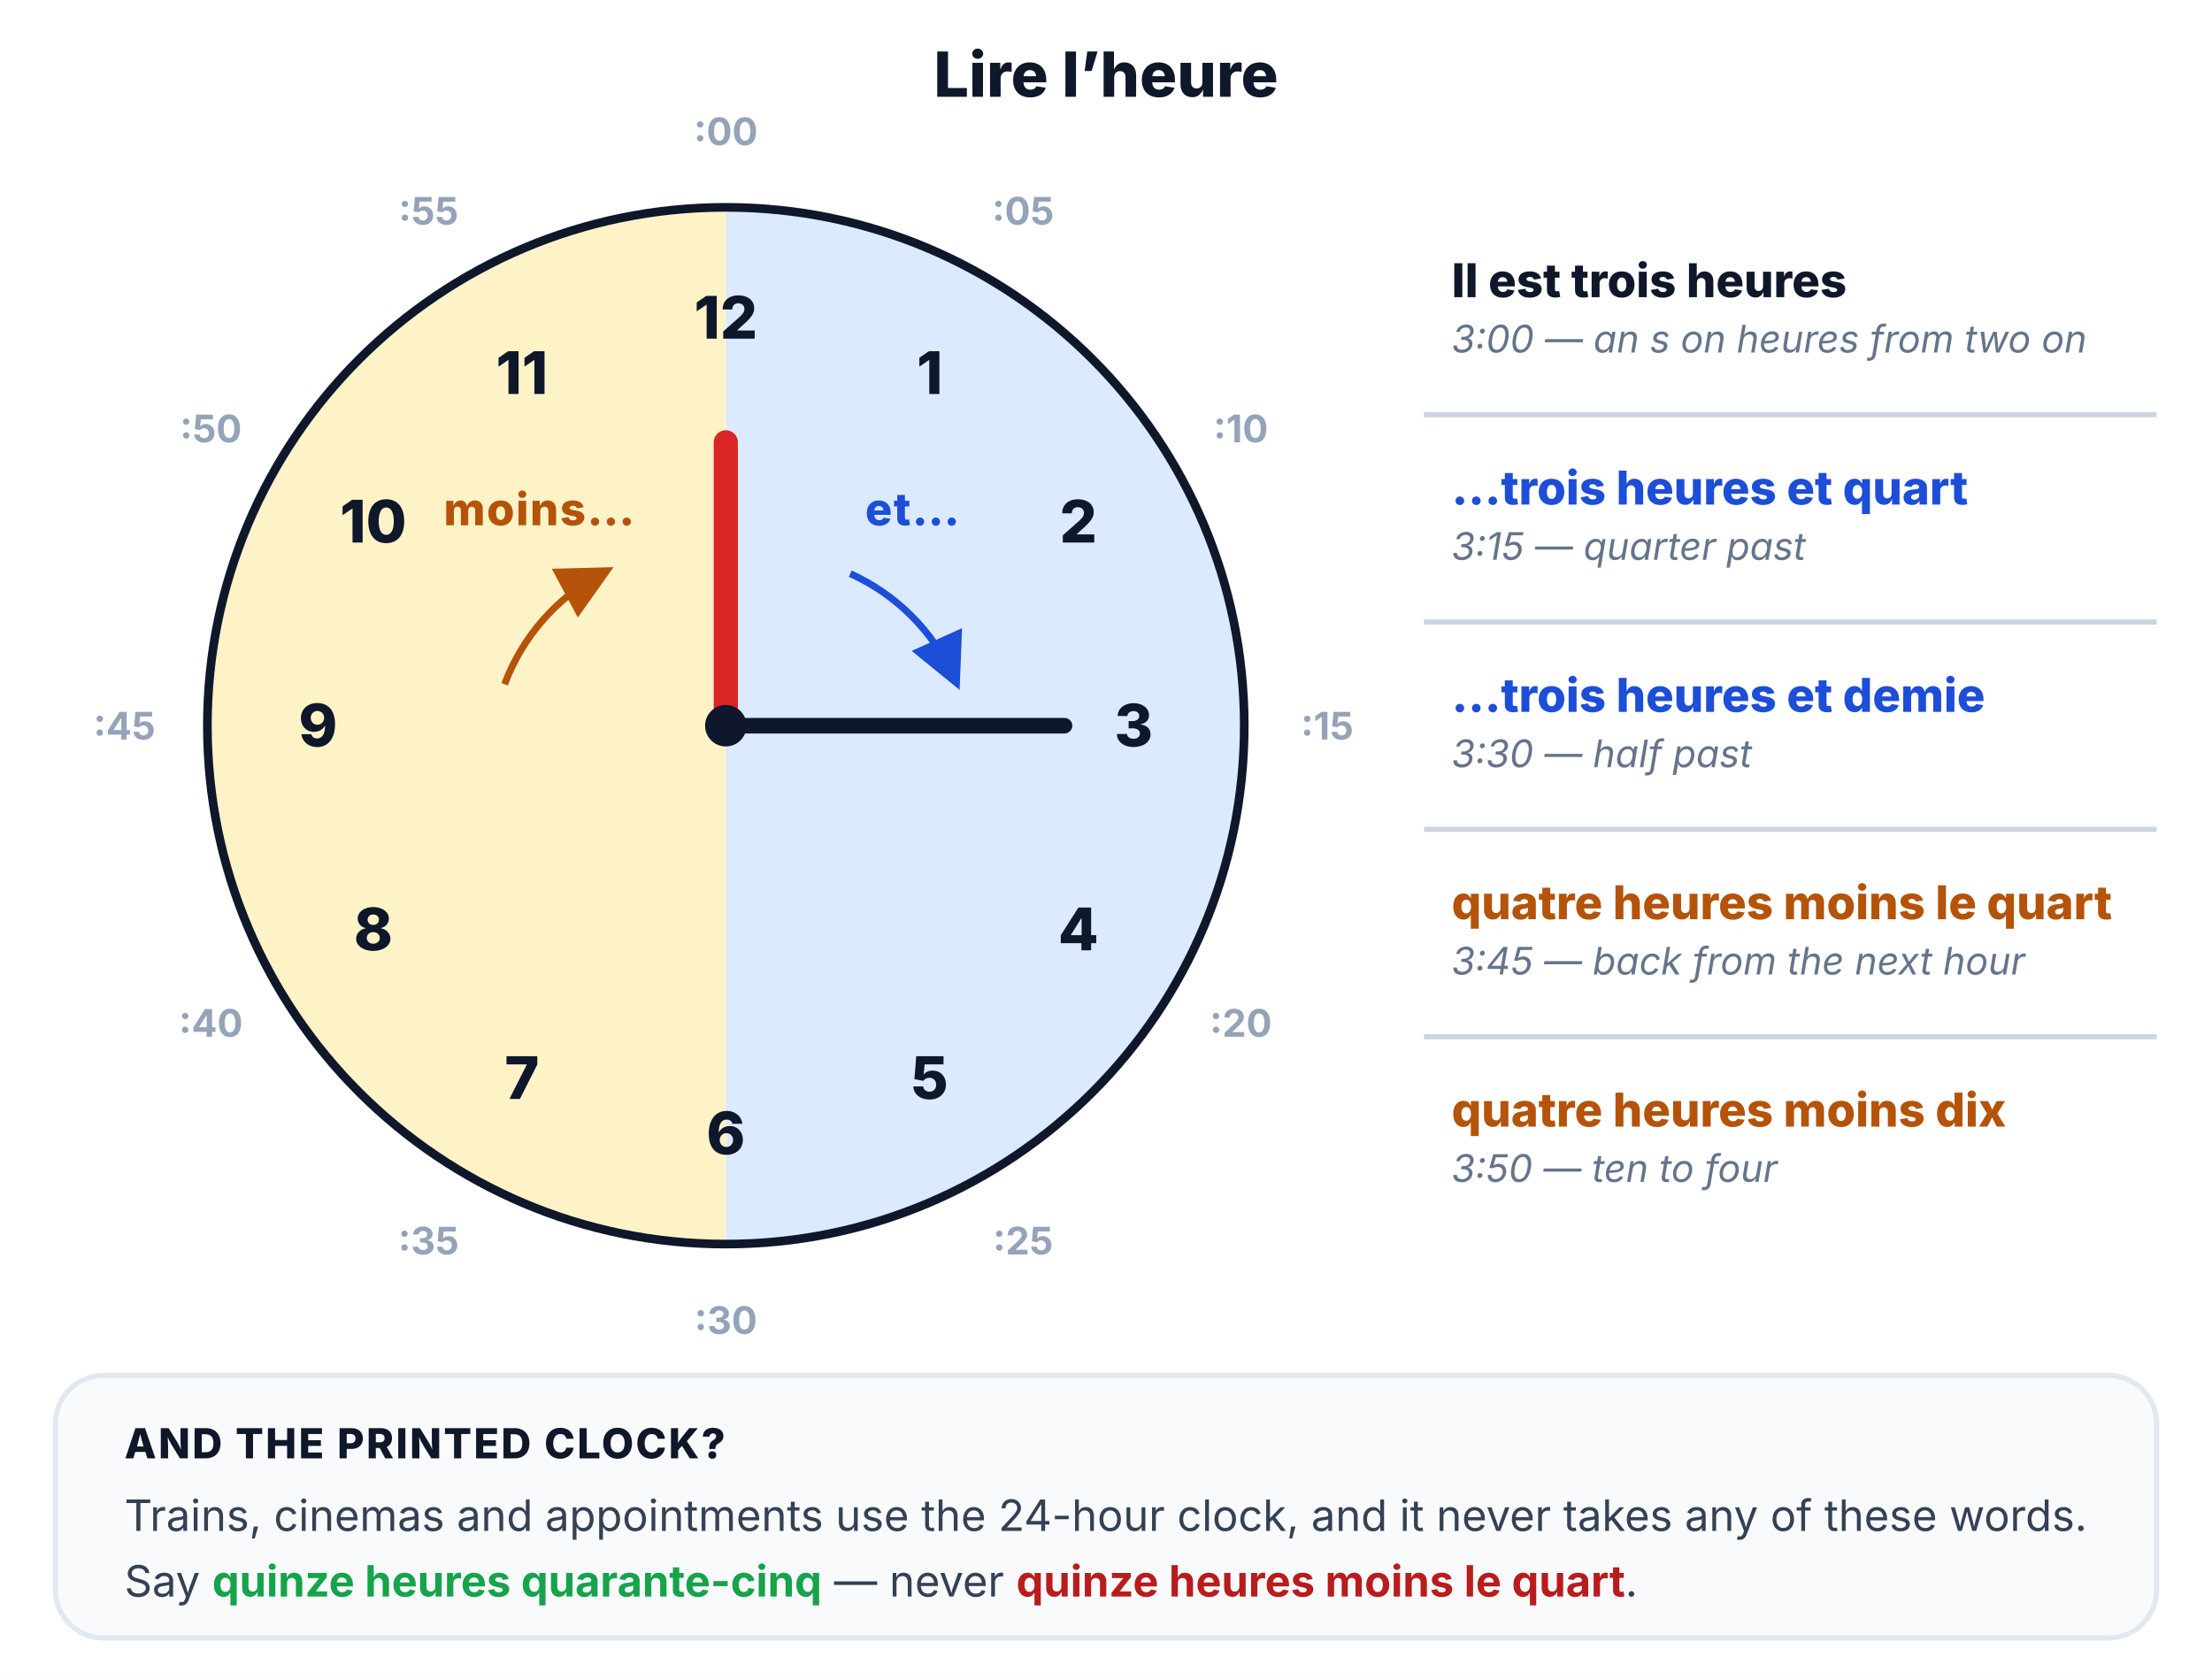
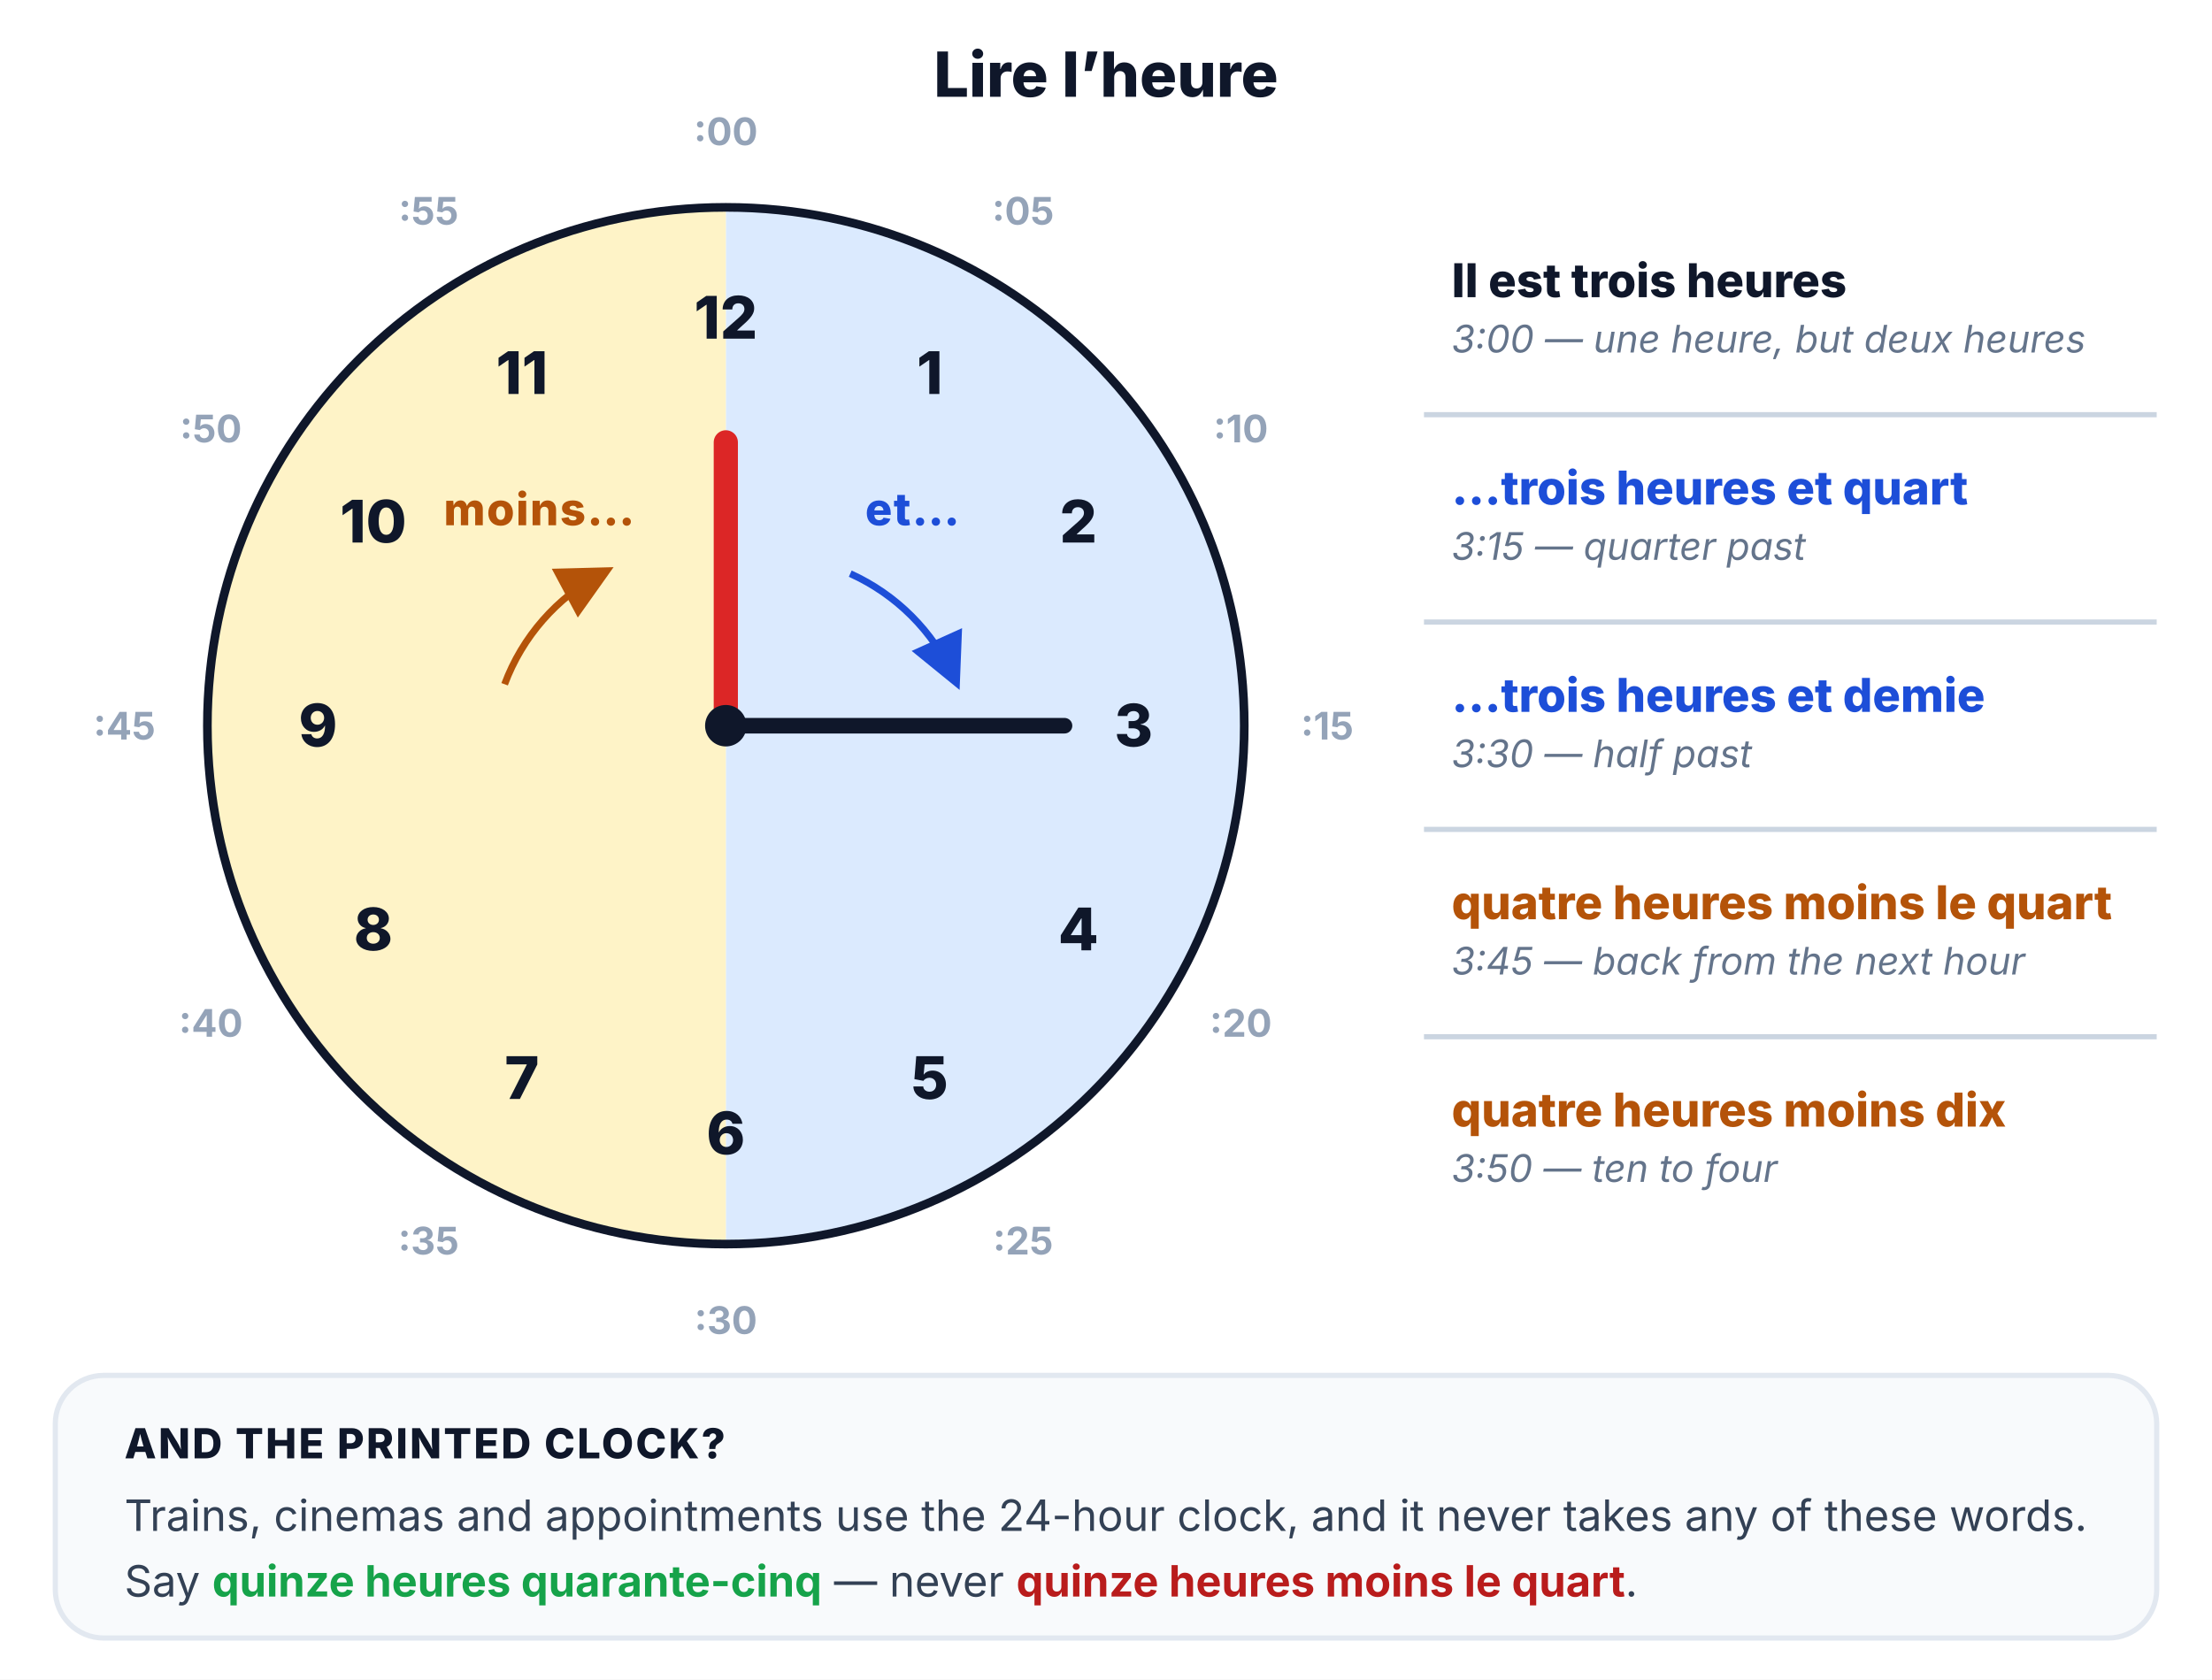
<svg xmlns="http://www.w3.org/2000/svg" viewBox="0 0 640 486" width="640" height="486" font-family="Inter, ui-sans-serif, system-ui, sans-serif" role="img" aria-label="A clock face split into two halves. The right half, from twelve down to six, counts forward with « et » — et quart at fifteen minutes past, et demie at thirty. The left half, from six back up to twelve, counts backwards from the next hour with « moins » — moins le quart at forty-five, moins dix at fifty. Beside the clock, the five positions written out. Below, a reminder that the twenty-four-hour clock never uses et quart, et demie or moins.">
  <defs>
    <marker id="ab" markerWidth="8" markerHeight="8" refX="6" refY="4" orient="auto">
      <path d="M0,0 L8,4 L0,8 Z" fill="#1d4ed8" />
    </marker>
    <marker id="aa" markerWidth="8" markerHeight="8" refX="6" refY="4" orient="auto">
      <path d="M0,0 L8,4 L0,8 Z" fill="#b45309" />
    </marker>
  </defs>
  <style>
    .num  { font-size: 17px; font-weight: 800; fill: #0f172a; }
    .min  { font-size: 11px; font-weight: 700; fill: #94a3b8; }
    .key  { font-size: 13.5px; font-weight: 800; }
    .gl   { font-size: 11px; font-style: italic; fill: #64748b; }
    .rule { font-size: 12.5px; fill: #334155; }
    .side { font-size: 13px; font-weight: 800; letter-spacing: .4px; }
  </style>
  <rect width="640" height="486" fill="#ffffff" />
  <text x="320" y="28" text-anchor="middle" font-size="18" font-weight="800" fill="#0f172a">Lire l’heure</text>
  <path d="M210,60 A150,150 0 0 1 210,360 Z" fill="#dbeafe" />
  <path d="M210,60 A150,150 0 0 0 210,360 Z" fill="#fef3c7" />
  <circle cx="210" cy="210" r="150" fill="none" stroke="#0f172a" stroke-width="2.5" />
  <text class="side" x="264" y="152" text-anchor="middle" fill="#1d4ed8">et…</text>
  <path d="M246,166 A60,60 0 0 1 276,196" stroke="#1d4ed8" stroke-width="2" fill="none" marker-end="url(#ab)" />
  <text class="side" x="156" y="152" text-anchor="middle" fill="#b45309">moins…</text>
  <path d="M146,198 A60,60 0 0 1 174,166" stroke="#b45309" stroke-width="2" fill="none" marker-end="url(#aa)" />
  <line x1="210" y1="210" x2="210" y2="128" stroke="#dc2626" stroke-width="7" stroke-linecap="round" />
  <line x1="210" y1="210" x2="308" y2="210" stroke="#0f172a" stroke-width="4.5" stroke-linecap="round" />
  <circle cx="210" cy="210" r="6" fill="#0f172a" />
  <g class="num" text-anchor="middle">
    <text x="210" y="98">12</text>
    <text x="269" y="114">1</text>
    <text x="312" y="157">2</text>
    <text x="328" y="216">3</text>
    <text x="312" y="275">4</text>
    <text x="269" y="318">5</text>
    <text x="210" y="334">6</text>
    <text x="151" y="318">7</text>
    <text x="108" y="275">8</text>
    <text x="92" y="216">9</text>
    <text x="108" y="157">10</text>
    <text x="151" y="114">11</text>
  </g>
  <g class="min" text-anchor="middle">
    <text x="210" y="42">:00</text>
    <text x="296" y="65">:05</text>
    <text x="359" y="128">:10</text>
    <text x="384" y="214">:15</text>
    <text x="359" y="300">:20</text>
    <text x="296" y="363">:25</text>
    <text x="210" y="386">:30</text>
    <text x="124" y="363">:35</text>
    <text x="61" y="300">:40</text>
    <text x="36" y="214">:45</text>
    <text x="61" y="128">:50</text>
    <text x="124" y="65">:55</text>
  </g>
  <g>
    <text class="key" x="420" y="86" fill="#0f172a">Il est trois heures</text>
-     <text class="gl" x="420" y="102">3:00 — an s on heures from two on</text>
+     <text class="gl" x="420" y="102">3:00 — une heure, but deux heures</text>
    <text class="key" x="420" y="146" fill="#1d4ed8">…trois heures et quart</text>
    <text class="gl" x="420" y="162">3:15 — quarter past</text>
    <text class="key" x="420" y="206" fill="#1d4ed8">…trois heures et demie</text>
    <text class="gl" x="420" y="222">3:30 — half past</text>
    <text class="key" x="420" y="266" fill="#b45309">quatre heures moins le quart</text>
    <text class="gl" x="420" y="282">3:45 — back from the next hour</text>
    <text class="key" x="420" y="326" fill="#b45309">quatre heures moins dix</text>
    <text class="gl" x="420" y="342">3:50 — ten to four</text>
  </g>
  <g stroke="#cbd5e1" stroke-width="1.5">
    <path d="M412,120 H624" />
    <path d="M412,180 H624" />
    <path d="M412,240 H624" />
    <path d="M412,300 H624" />
  </g>
  <rect x="16" y="398" width="608" height="76" rx="14" fill="#f8fafc" stroke="#e2e8f0" stroke-width="1.5" />
  <text x="36" y="422" font-size="12" font-weight="800" letter-spacing="0.6" fill="#0f172a">AND THE PRINTED CLOCK?</text>
  <text class="rule" x="36" y="443">Trains, cinemas and appointments use the 24-hour clock, and it never takes any of these words.</text>
  <text class="rule" x="36" y="462">Say <tspan font-weight="700" fill="#16a34a">quinze heures quarante-cinq</tspan> — never <tspan font-weight="700" fill="#b91c1c">quinze heures moins le quart</tspan>.</text>
</svg>
